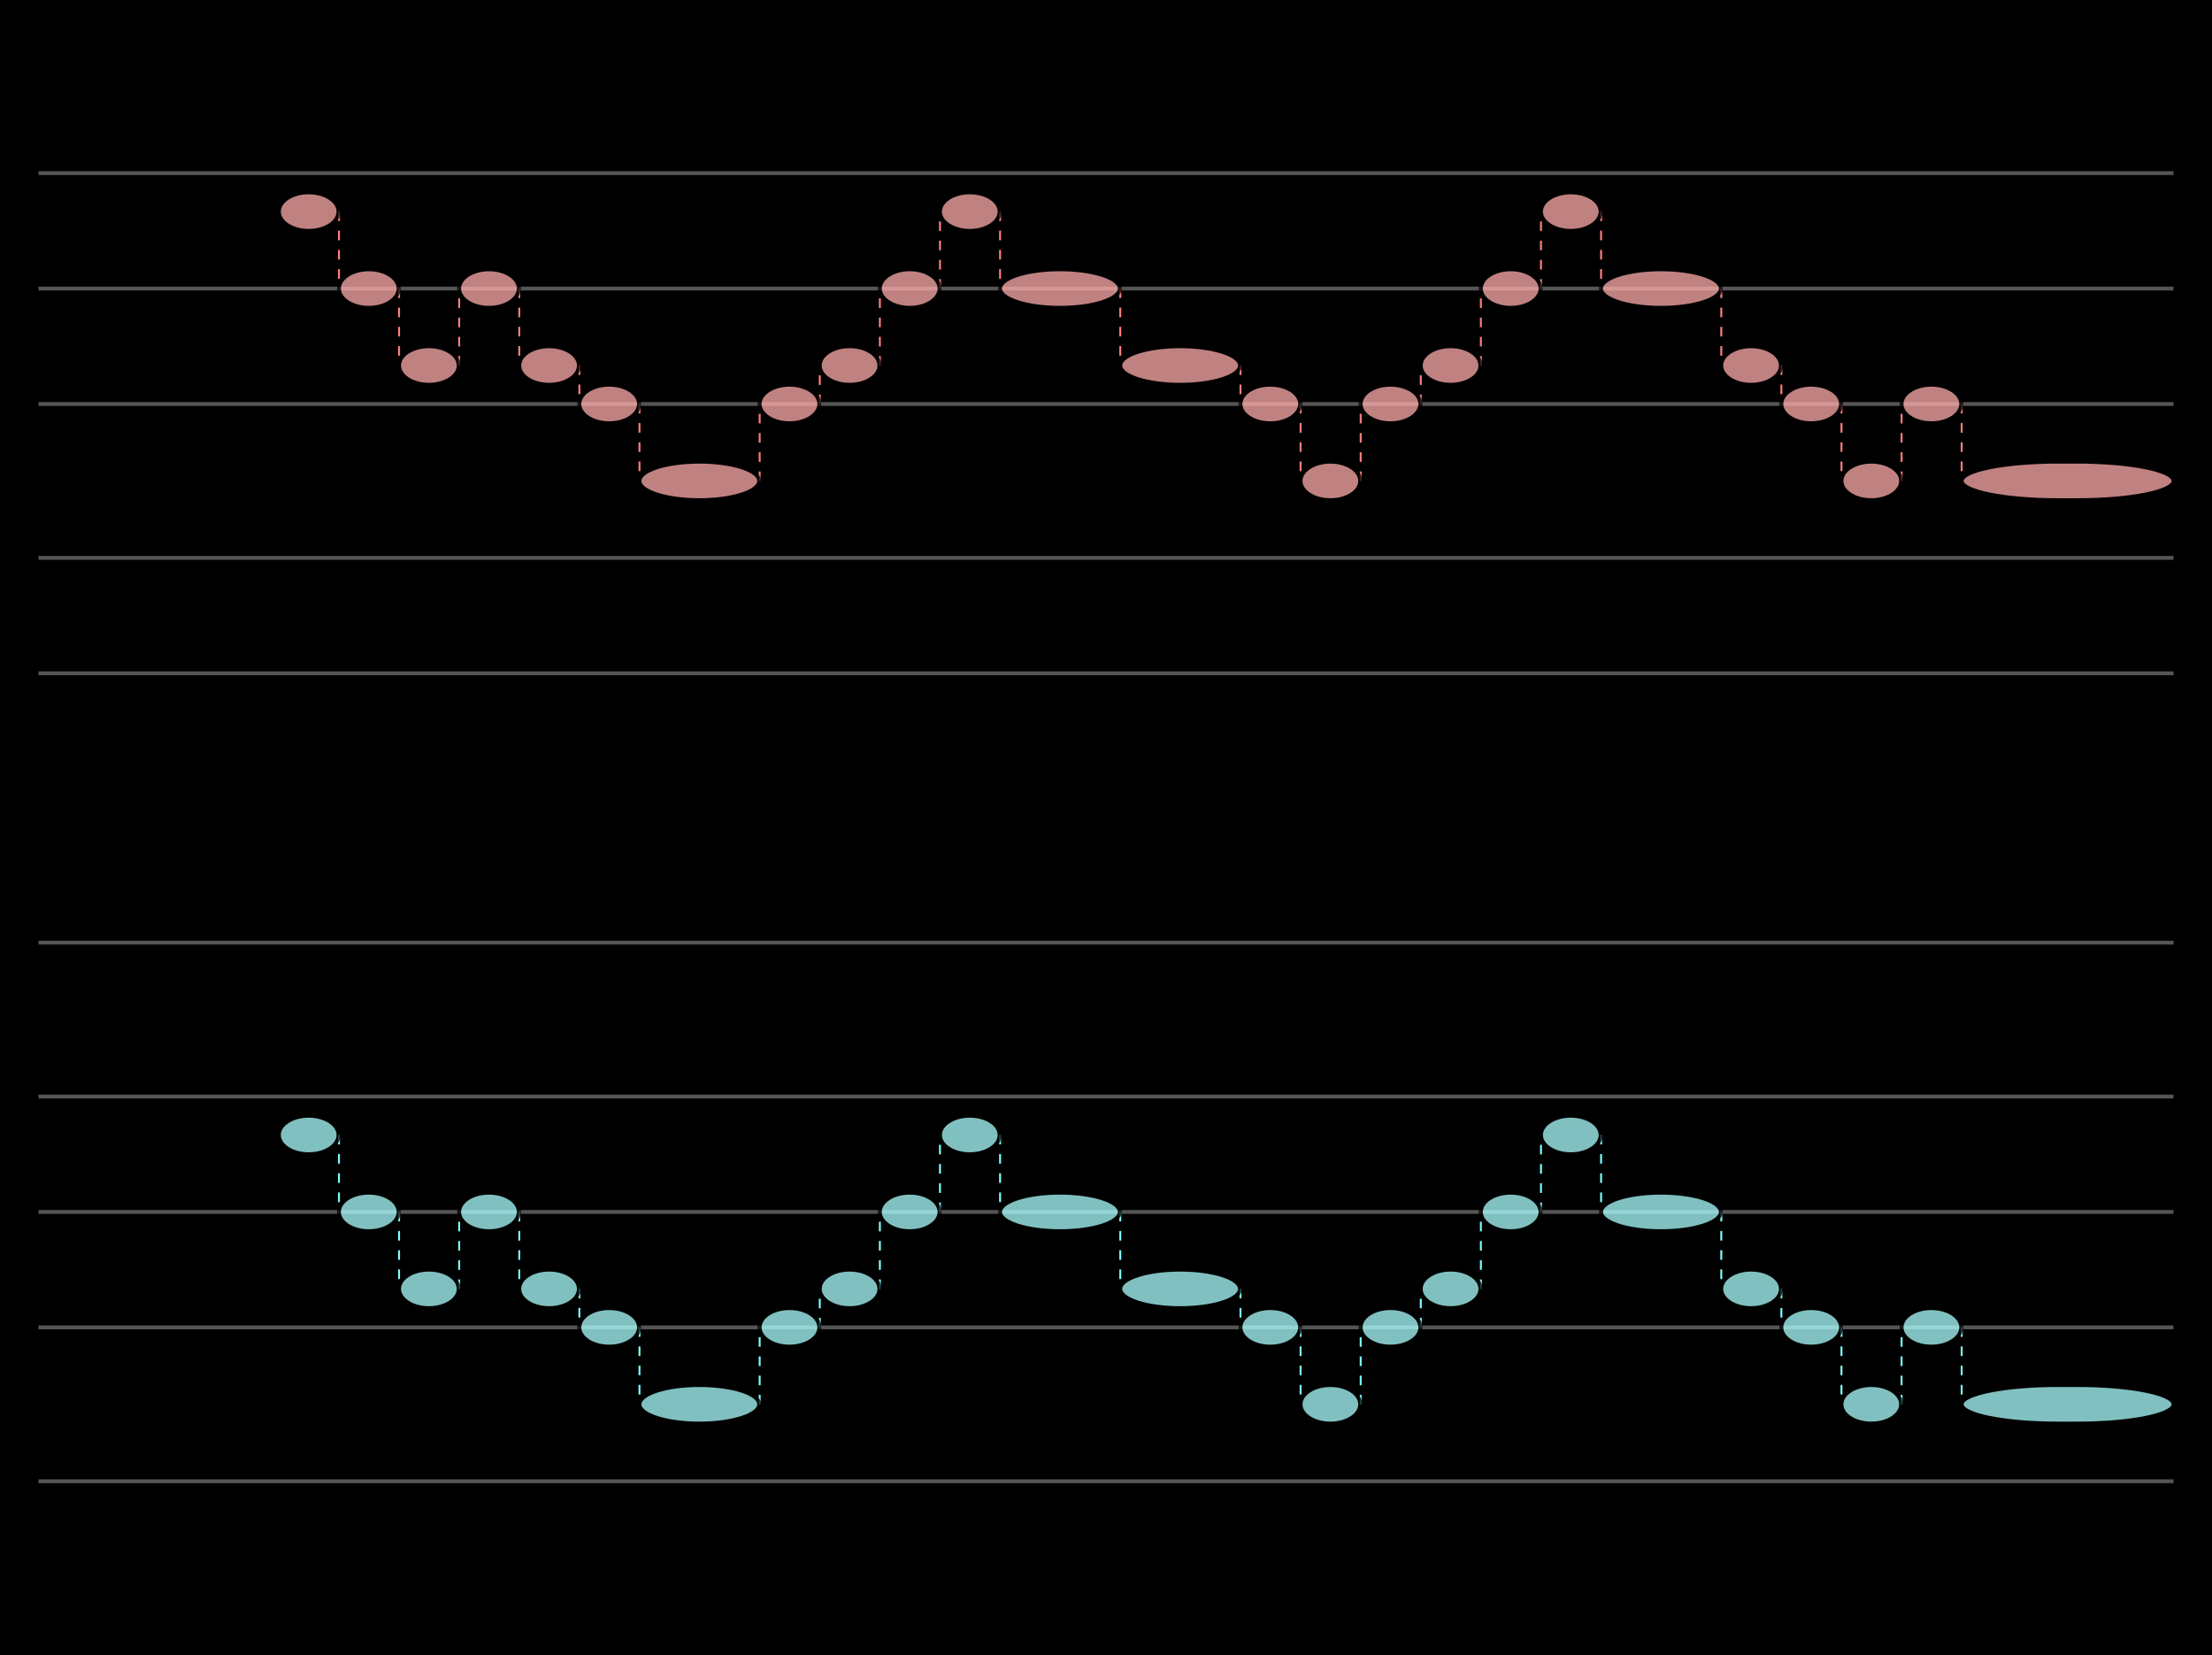
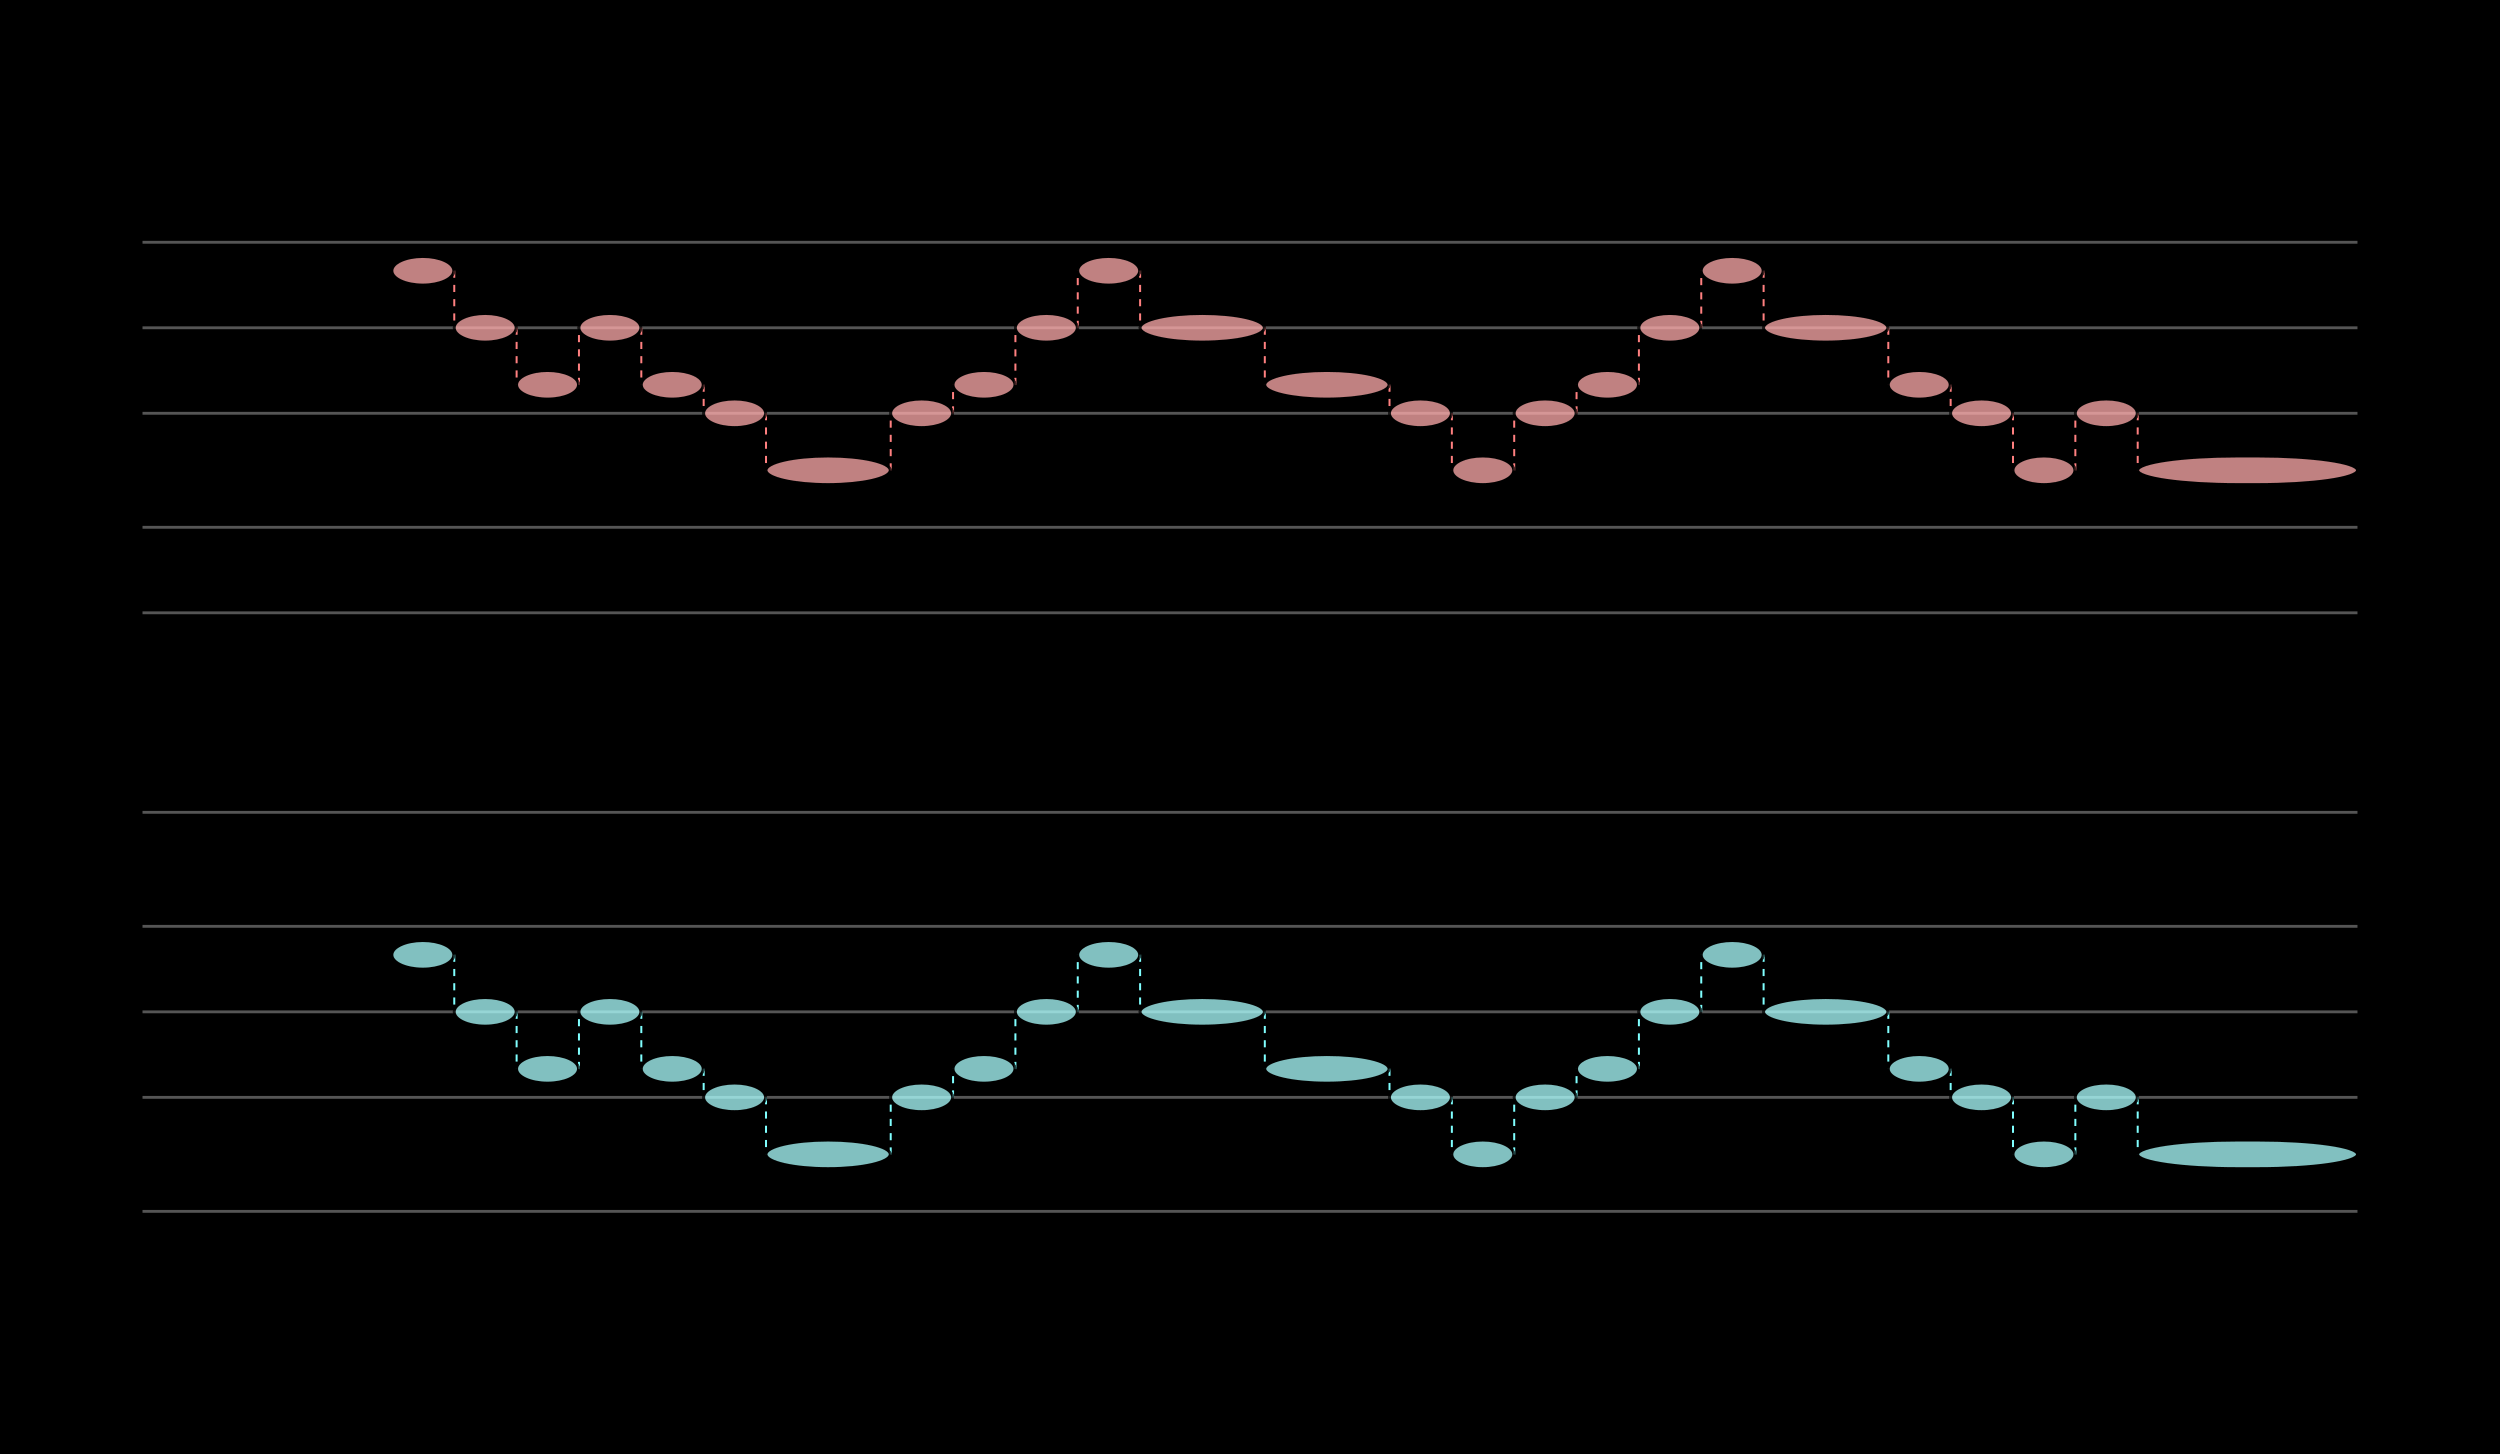
- <svg xmlns="http://www.w3.org/2000/svg" version="1.1" viewPort="0 40 22.203 41" viewBox="-10 -10 575.078 430" width="575.078" height="430">
+ <svg xmlns="http://www.w3.org/2000/svg" version="1.1" viewPort="0 40 22.203 41" viewBox="-30 -30 526.266 306" width="526.266" height="306">
  <filter id="constantOpacity">
    <feComponentTransfer>
      <feFuncA type="table" tableValues="0 .5 .5" />
    </feComponentTransfer>
  </filter>
  <rect class="background" x="-500%" y="-500%" width="1000%" height="1000%" style="fill:black" />
-   <g transform="scale(25, -10) translate(0, -81)">
+   <g transform="scale(21, -6) translate(0, -81)">
    <g class="staff-lines" stroke-width="0.1" stroke="#555555">
      <path d="M0 64.5 L22.203 64.5" />
      <path d="M0 67.5 L22.203 67.5" />
      <path d="M0 71.5 L22.203 71.5" />
      <path d="M0 74.5 L22.203 74.5" />
      <path d="M0 77.5 L22.203 77.5" />
      <path d="M0 43.5 L22.203 43.5" />
      <path d="M0 47.5 L22.203 47.5" />
      <path d="M0 50.5 L22.203 50.5" />
      <path d="M0 53.5 L22.203 53.5" />
      <path d="M0 57.5 L22.203 57.5" />
    </g>
-     <g style="stroke-width:1; stroke:black;">
+     <g style="stroke-width:0.6; stroke:black;">
      <g class="note-lines track-2" fill="none" stroke="hsl(180, 100%, 75%)" stroke-dasharray="0.25" stroke-width="0.02">
        <path d=" M3.12 52.5 L3.125 52.5 L3.125 50.5" />
        <path d=" M3.745 50.5 L3.75 50.5 L3.75 48.5" />
        <path d=" M4.37 48.5 L4.375 48.5 L4.375 50.5" />
        <path d=" M4.995 50.5 L5 50.5 L5 48.5" />
        <path d=" M5.62 48.5 L5.625 48.5 L5.625 47.5" />
        <path d=" M6.245 47.5 L6.25 47.5 L6.25 45.5" />
        <path d=" M7.495 45.5 L7.5 45.5 L7.5 47.5" />
        <path d=" M8.12 47.5 L8.125 47.5 L8.125 48.5" />
        <path d=" M8.745 48.5 L8.75 48.5 L8.75 50.5" />
        <path d=" M9.37 50.5 L9.375 50.5 L9.375 52.5" />
        <path d=" M9.995 52.5 L10 52.5 L10 50.5" />
        <path d=" M11.245 50.5 L11.25 50.5 L11.25 48.5" />
        <path d=" M12.495 48.5 L12.5 48.5 L12.5 47.5" />
        <path d=" M13.12 47.5 L13.125 47.5 L13.125 45.5" />
        <path d=" M13.745 45.5 L13.75 45.5 L13.75 47.5" />
        <path d=" M14.37 47.5 L14.375 47.5 L14.375 48.5" />
        <path d=" M14.995 48.5 L15 48.5 L15 50.5" />
        <path d=" M15.62 50.5 L15.625 50.5 L15.625 52.5" />
        <path d=" M16.245 52.5 L16.25 52.5 L16.25 50.5" />
        <path d=" M17.495 50.5 L17.5 50.5 L17.5 48.5" />
        <path d=" M18.12 48.5 L18.125 48.5 L18.125 47.5" />
        <path d=" M18.745 47.5 L18.75 47.5 L18.75 45.5" />
        <path d=" M19.37 45.5 L19.375 45.5 L19.375 47.5" />
        <path d=" M19.995 47.5 L20 47.5 L20 45.5" />
      </g>
      <g class="note-lines track-1" fill="none" stroke="hsl(0, 100%, 75%)" stroke-dasharray="0.25" stroke-width="0.02">
        <path d=" M3.12 76.5 L3.125 76.5 L3.125 74.5" />
        <path d=" M3.745 74.5 L3.75 74.5 L3.75 72.5" />
        <path d=" M4.37 72.5 L4.375 72.5 L4.375 74.5" />
        <path d=" M4.995 74.5 L5 74.5 L5 72.5" />
        <path d=" M5.62 72.5 L5.625 72.5 L5.625 71.5" />
        <path d=" M6.245 71.5 L6.25 71.5 L6.25 69.5" />
        <path d=" M7.495 69.5 L7.5 69.5 L7.5 71.5" />
        <path d=" M8.12 71.5 L8.125 71.5 L8.125 72.5" />
        <path d=" M8.745 72.5 L8.75 72.5 L8.75 74.5" />
        <path d=" M9.37 74.5 L9.375 74.5 L9.375 76.5" />
        <path d=" M9.995 76.5 L10 76.5 L10 74.5" />
        <path d=" M11.245 74.5 L11.25 74.5 L11.25 72.5" />
        <path d=" M12.495 72.5 L12.5 72.5 L12.5 71.5" />
        <path d=" M13.12 71.5 L13.125 71.5 L13.125 69.5" />
        <path d=" M13.745 69.5 L13.75 69.5 L13.75 71.5" />
        <path d=" M14.37 71.5 L14.375 71.5 L14.375 72.5" />
        <path d=" M14.995 72.5 L15 72.5 L15 74.5" />
        <path d=" M15.62 74.5 L15.625 74.5 L15.625 76.5" />
        <path d=" M16.245 76.5 L16.25 76.5 L16.25 74.5" />
        <path d=" M17.495 74.5 L17.5 74.5 L17.5 72.5" />
        <path d=" M18.12 72.5 L18.125 72.5 L18.125 71.5" />
        <path d=" M18.745 71.5 L18.75 71.5 L18.75 69.5" />
        <path d=" M19.37 69.5 L19.375 69.5 L19.375 71.5" />
        <path d=" M19.995 71.5 L20 71.5 L20 69.5" />
      </g>
      <g opacity="0.5" class="note-backdrops track-2" style="fill:white;">
        <rect vector-effect="non-scaling-stroke" class="note key-52 ont-2d500 offt-3d120 maxima" rx="1" ry="1" x="2.5" y="52" width="0.62" height="1" />
        <rect vector-effect="non-scaling-stroke" class="note key-50 ont-3d125 offt-3d745" rx="1" ry="1" x="3.125" y="50" width="0.62" height="1" />
        <rect vector-effect="non-scaling-stroke" class="note key-48 ont-3d750 offt-4d370" rx="1" ry="1" x="3.75" y="48" width="0.62" height="1" />
        <rect vector-effect="non-scaling-stroke" class="note key-50 ont-4d375 offt-4d995" rx="1" ry="1" x="4.375" y="50" width="0.62" height="1" />
        <rect vector-effect="non-scaling-stroke" class="note key-48 ont-5d000 offt-5d620" rx="1" ry="1" x="5" y="48" width="0.62" height="1" />
        <rect vector-effect="non-scaling-stroke" class="note key-47 ont-5d625 offt-6d245" rx="1" ry="1" x="5.625" y="47" width="0.62" height="1" />
        <rect vector-effect="non-scaling-stroke" class="note key-45 ont-6d250 offt-7d495 minima" rx="1" ry="1" x="6.25" y="45" width="1.245" height="1" />
        <rect vector-effect="non-scaling-stroke" class="note key-47 ont-7d500 offt-8d120" rx="1" ry="1" x="7.5" y="47" width="0.62" height="1" />
        <rect vector-effect="non-scaling-stroke" class="note key-48 ont-8d125 offt-8d745" rx="1" ry="1" x="8.125" y="48" width="0.62" height="1" />
        <rect vector-effect="non-scaling-stroke" class="note key-50 ont-8d750 offt-9d370" rx="1" ry="1" x="8.75" y="50" width="0.62" height="1" />
        <rect vector-effect="non-scaling-stroke" class="note key-52 ont-9d375 offt-9d995 maxima" rx="1" ry="1" x="9.375" y="52" width="0.62" height="1" />
        <rect vector-effect="non-scaling-stroke" class="note key-50 ont-10d000 offt-11d245" rx="1" ry="1" x="10" y="50" width="1.245" height="1" />
        <rect vector-effect="non-scaling-stroke" class="note key-48 ont-11d250 offt-12d495" rx="1" ry="1" x="11.25" y="48" width="1.245" height="1" />
        <rect vector-effect="non-scaling-stroke" class="note key-47 ont-12d500 offt-13d120" rx="1" ry="1" x="12.5" y="47" width="0.62" height="1" />
        <rect vector-effect="non-scaling-stroke" class="note key-45 ont-13d125 offt-13d745 minima" rx="1" ry="1" x="13.125" y="45" width="0.62" height="1" />
        <rect vector-effect="non-scaling-stroke" class="note key-47 ont-13d750 offt-14d370" rx="1" ry="1" x="13.75" y="47" width="0.62" height="1" />
        <rect vector-effect="non-scaling-stroke" class="note key-48 ont-14d375 offt-14d995" rx="1" ry="1" x="14.375" y="48" width="0.62" height="1" />
        <rect vector-effect="non-scaling-stroke" class="note key-50 ont-15d000 offt-15d620" rx="1" ry="1" x="15" y="50" width="0.62" height="1" />
        <rect vector-effect="non-scaling-stroke" class="note key-52 ont-15d625 offt-16d245 maxima" rx="1" ry="1" x="15.625" y="52" width="0.62" height="1" />
        <rect vector-effect="non-scaling-stroke" class="note key-50 ont-16d250 offt-17d495" rx="1" ry="1" x="16.25" y="50" width="1.245" height="1" />
        <rect vector-effect="non-scaling-stroke" class="note key-48 ont-17d500 offt-18d120" rx="1" ry="1" x="17.5" y="48" width="0.62" height="1" />
        <rect vector-effect="non-scaling-stroke" class="note key-47 ont-18d125 offt-18d745" rx="1" ry="1" x="18.125" y="47" width="0.62" height="1" />
        <rect vector-effect="non-scaling-stroke" class="note key-45 ont-18d750 offt-19d370 minima" rx="1" ry="1" x="18.75" y="45" width="0.62" height="1" />
        <rect vector-effect="non-scaling-stroke" class="note key-47 ont-19d375 offt-19d995" rx="1" ry="1" x="19.375" y="47" width="0.62" height="1" />
        <rect vector-effect="non-scaling-stroke" class="note key-45 ont-20d000 offt-22d203 minima" rx="1" ry="1" x="20" y="45" width="2.203" height="1" />
      </g>
      <g opacity="0.5" class="note-backdrops track-1" style="fill:white;">
        <rect vector-effect="non-scaling-stroke" class="note key-76 ont-2d500 offt-3d120 maxima" rx="1" ry="1" x="2.5" y="76" width="0.62" height="1" />
        <rect vector-effect="non-scaling-stroke" class="note key-74 ont-3d125 offt-3d745" rx="1" ry="1" x="3.125" y="74" width="0.62" height="1" />
        <rect vector-effect="non-scaling-stroke" class="note key-72 ont-3d750 offt-4d370" rx="1" ry="1" x="3.75" y="72" width="0.62" height="1" />
        <rect vector-effect="non-scaling-stroke" class="note key-74 ont-4d375 offt-4d995" rx="1" ry="1" x="4.375" y="74" width="0.62" height="1" />
        <rect vector-effect="non-scaling-stroke" class="note key-72 ont-5d000 offt-5d620" rx="1" ry="1" x="5" y="72" width="0.62" height="1" />
        <rect vector-effect="non-scaling-stroke" class="note key-71 ont-5d625 offt-6d245" rx="1" ry="1" x="5.625" y="71" width="0.62" height="1" />
        <rect vector-effect="non-scaling-stroke" class="note key-69 ont-6d250 offt-7d495 minima" rx="1" ry="1" x="6.25" y="69" width="1.245" height="1" />
        <rect vector-effect="non-scaling-stroke" class="note key-71 ont-7d500 offt-8d120" rx="1" ry="1" x="7.5" y="71" width="0.62" height="1" />
        <rect vector-effect="non-scaling-stroke" class="note key-72 ont-8d125 offt-8d745" rx="1" ry="1" x="8.125" y="72" width="0.62" height="1" />
        <rect vector-effect="non-scaling-stroke" class="note key-74 ont-8d750 offt-9d370" rx="1" ry="1" x="8.75" y="74" width="0.62" height="1" />
        <rect vector-effect="non-scaling-stroke" class="note key-76 ont-9d375 offt-9d995 maxima" rx="1" ry="1" x="9.375" y="76" width="0.62" height="1" />
        <rect vector-effect="non-scaling-stroke" class="note key-74 ont-10d000 offt-11d245" rx="1" ry="1" x="10" y="74" width="1.245" height="1" />
        <rect vector-effect="non-scaling-stroke" class="note key-72 ont-11d250 offt-12d495" rx="1" ry="1" x="11.25" y="72" width="1.245" height="1" />
        <rect vector-effect="non-scaling-stroke" class="note key-71 ont-12d500 offt-13d120" rx="1" ry="1" x="12.5" y="71" width="0.62" height="1" />
        <rect vector-effect="non-scaling-stroke" class="note key-69 ont-13d125 offt-13d745 minima" rx="1" ry="1" x="13.125" y="69" width="0.62" height="1" />
        <rect vector-effect="non-scaling-stroke" class="note key-71 ont-13d750 offt-14d370" rx="1" ry="1" x="13.75" y="71" width="0.62" height="1" />
        <rect vector-effect="non-scaling-stroke" class="note key-72 ont-14d375 offt-14d995" rx="1" ry="1" x="14.375" y="72" width="0.62" height="1" />
        <rect vector-effect="non-scaling-stroke" class="note key-74 ont-15d000 offt-15d620" rx="1" ry="1" x="15" y="74" width="0.62" height="1" />
        <rect vector-effect="non-scaling-stroke" class="note key-76 ont-15d625 offt-16d245 maxima" rx="1" ry="1" x="15.625" y="76" width="0.62" height="1" />
        <rect vector-effect="non-scaling-stroke" class="note key-74 ont-16d250 offt-17d495" rx="1" ry="1" x="16.25" y="74" width="1.245" height="1" />
        <rect vector-effect="non-scaling-stroke" class="note key-72 ont-17d500 offt-18d120" rx="1" ry="1" x="17.5" y="72" width="0.62" height="1" />
        <rect vector-effect="non-scaling-stroke" class="note key-71 ont-18d125 offt-18d745" rx="1" ry="1" x="18.125" y="71" width="0.62" height="1" />
        <rect vector-effect="non-scaling-stroke" class="note key-69 ont-18d750 offt-19d370 minima" rx="1" ry="1" x="18.75" y="69" width="0.62" height="1" />
        <rect vector-effect="non-scaling-stroke" class="note key-71 ont-19d375 offt-19d995" rx="1" ry="1" x="19.375" y="71" width="0.62" height="1" />
        <rect vector-effect="non-scaling-stroke" class="note key-69 ont-20d000 offt-22d203 minima" rx="1" ry="1" x="20" y="69" width="2.203" height="1" />
      </g>
      <g class="track-2" filter="url(#constantOpacity)" style="opacity:1; fill:hsl(180, 100%, 75%);">
        <rect vector-effect="non-scaling-stroke" class="note key-52 ont-2d500 offt-3d120 maxima" rx="1" ry="1" x="2.5" y="52" width="0.62" height="1" />
        <rect vector-effect="non-scaling-stroke" class="note key-50 ont-3d125 offt-3d745" rx="1" ry="1" x="3.125" y="50" width="0.62" height="1" />
        <rect vector-effect="non-scaling-stroke" class="note key-48 ont-3d750 offt-4d370" rx="1" ry="1" x="3.75" y="48" width="0.62" height="1" />
        <rect vector-effect="non-scaling-stroke" class="note key-50 ont-4d375 offt-4d995" rx="1" ry="1" x="4.375" y="50" width="0.62" height="1" />
        <rect vector-effect="non-scaling-stroke" class="note key-48 ont-5d000 offt-5d620" rx="1" ry="1" x="5" y="48" width="0.62" height="1" />
        <rect vector-effect="non-scaling-stroke" class="note key-47 ont-5d625 offt-6d245" rx="1" ry="1" x="5.625" y="47" width="0.62" height="1" />
        <rect vector-effect="non-scaling-stroke" class="note key-45 ont-6d250 offt-7d495 minima" rx="1" ry="1" x="6.25" y="45" width="1.245" height="1" />
        <rect vector-effect="non-scaling-stroke" class="note key-47 ont-7d500 offt-8d120" rx="1" ry="1" x="7.5" y="47" width="0.62" height="1" />
        <rect vector-effect="non-scaling-stroke" class="note key-48 ont-8d125 offt-8d745" rx="1" ry="1" x="8.125" y="48" width="0.62" height="1" />
        <rect vector-effect="non-scaling-stroke" class="note key-50 ont-8d750 offt-9d370" rx="1" ry="1" x="8.75" y="50" width="0.62" height="1" />
        <rect vector-effect="non-scaling-stroke" class="note key-52 ont-9d375 offt-9d995 maxima" rx="1" ry="1" x="9.375" y="52" width="0.62" height="1" />
        <rect vector-effect="non-scaling-stroke" class="note key-50 ont-10d000 offt-11d245" rx="1" ry="1" x="10" y="50" width="1.245" height="1" />
        <rect vector-effect="non-scaling-stroke" class="note key-48 ont-11d250 offt-12d495" rx="1" ry="1" x="11.25" y="48" width="1.245" height="1" />
        <rect vector-effect="non-scaling-stroke" class="note key-47 ont-12d500 offt-13d120" rx="1" ry="1" x="12.5" y="47" width="0.62" height="1" />
        <rect vector-effect="non-scaling-stroke" class="note key-45 ont-13d125 offt-13d745 minima" rx="1" ry="1" x="13.125" y="45" width="0.62" height="1" />
        <rect vector-effect="non-scaling-stroke" class="note key-47 ont-13d750 offt-14d370" rx="1" ry="1" x="13.75" y="47" width="0.62" height="1" />
        <rect vector-effect="non-scaling-stroke" class="note key-48 ont-14d375 offt-14d995" rx="1" ry="1" x="14.375" y="48" width="0.62" height="1" />
        <rect vector-effect="non-scaling-stroke" class="note key-50 ont-15d000 offt-15d620" rx="1" ry="1" x="15" y="50" width="0.62" height="1" />
        <rect vector-effect="non-scaling-stroke" class="note key-52 ont-15d625 offt-16d245 maxima" rx="1" ry="1" x="15.625" y="52" width="0.62" height="1" />
        <rect vector-effect="non-scaling-stroke" class="note key-50 ont-16d250 offt-17d495" rx="1" ry="1" x="16.25" y="50" width="1.245" height="1" />
        <rect vector-effect="non-scaling-stroke" class="note key-48 ont-17d500 offt-18d120" rx="1" ry="1" x="17.5" y="48" width="0.62" height="1" />
        <rect vector-effect="non-scaling-stroke" class="note key-47 ont-18d125 offt-18d745" rx="1" ry="1" x="18.125" y="47" width="0.62" height="1" />
        <rect vector-effect="non-scaling-stroke" class="note key-45 ont-18d750 offt-19d370 minima" rx="1" ry="1" x="18.75" y="45" width="0.62" height="1" />
        <rect vector-effect="non-scaling-stroke" class="note key-47 ont-19d375 offt-19d995" rx="1" ry="1" x="19.375" y="47" width="0.62" height="1" />
        <rect vector-effect="non-scaling-stroke" class="note key-45 ont-20d000 offt-22d203 minima" rx="1" ry="1" x="20" y="45" width="2.203" height="1" />
      </g>
      <g class="track-1" filter="url(#constantOpacity)" style="opacity:1; fill:hsl(0, 100%, 75%);">
        <rect vector-effect="non-scaling-stroke" class="note key-76 ont-2d500 offt-3d120 maxima" rx="1" ry="1" x="2.5" y="76" width="0.62" height="1" />
        <rect vector-effect="non-scaling-stroke" class="note key-74 ont-3d125 offt-3d745" rx="1" ry="1" x="3.125" y="74" width="0.62" height="1" />
        <rect vector-effect="non-scaling-stroke" class="note key-72 ont-3d750 offt-4d370" rx="1" ry="1" x="3.75" y="72" width="0.62" height="1" />
        <rect vector-effect="non-scaling-stroke" class="note key-74 ont-4d375 offt-4d995" rx="1" ry="1" x="4.375" y="74" width="0.62" height="1" />
        <rect vector-effect="non-scaling-stroke" class="note key-72 ont-5d000 offt-5d620" rx="1" ry="1" x="5" y="72" width="0.62" height="1" />
        <rect vector-effect="non-scaling-stroke" class="note key-71 ont-5d625 offt-6d245" rx="1" ry="1" x="5.625" y="71" width="0.62" height="1" />
        <rect vector-effect="non-scaling-stroke" class="note key-69 ont-6d250 offt-7d495 minima" rx="1" ry="1" x="6.25" y="69" width="1.245" height="1" />
        <rect vector-effect="non-scaling-stroke" class="note key-71 ont-7d500 offt-8d120" rx="1" ry="1" x="7.5" y="71" width="0.62" height="1" />
        <rect vector-effect="non-scaling-stroke" class="note key-72 ont-8d125 offt-8d745" rx="1" ry="1" x="8.125" y="72" width="0.62" height="1" />
        <rect vector-effect="non-scaling-stroke" class="note key-74 ont-8d750 offt-9d370" rx="1" ry="1" x="8.75" y="74" width="0.62" height="1" />
        <rect vector-effect="non-scaling-stroke" class="note key-76 ont-9d375 offt-9d995 maxima" rx="1" ry="1" x="9.375" y="76" width="0.62" height="1" />
        <rect vector-effect="non-scaling-stroke" class="note key-74 ont-10d000 offt-11d245" rx="1" ry="1" x="10" y="74" width="1.245" height="1" />
        <rect vector-effect="non-scaling-stroke" class="note key-72 ont-11d250 offt-12d495" rx="1" ry="1" x="11.25" y="72" width="1.245" height="1" />
        <rect vector-effect="non-scaling-stroke" class="note key-71 ont-12d500 offt-13d120" rx="1" ry="1" x="12.5" y="71" width="0.62" height="1" />
        <rect vector-effect="non-scaling-stroke" class="note key-69 ont-13d125 offt-13d745 minima" rx="1" ry="1" x="13.125" y="69" width="0.62" height="1" />
        <rect vector-effect="non-scaling-stroke" class="note key-71 ont-13d750 offt-14d370" rx="1" ry="1" x="13.75" y="71" width="0.62" height="1" />
        <rect vector-effect="non-scaling-stroke" class="note key-72 ont-14d375 offt-14d995" rx="1" ry="1" x="14.375" y="72" width="0.62" height="1" />
        <rect vector-effect="non-scaling-stroke" class="note key-74 ont-15d000 offt-15d620" rx="1" ry="1" x="15" y="74" width="0.62" height="1" />
        <rect vector-effect="non-scaling-stroke" class="note key-76 ont-15d625 offt-16d245 maxima" rx="1" ry="1" x="15.625" y="76" width="0.62" height="1" />
        <rect vector-effect="non-scaling-stroke" class="note key-74 ont-16d250 offt-17d495" rx="1" ry="1" x="16.25" y="74" width="1.245" height="1" />
        <rect vector-effect="non-scaling-stroke" class="note key-72 ont-17d500 offt-18d120" rx="1" ry="1" x="17.5" y="72" width="0.62" height="1" />
        <rect vector-effect="non-scaling-stroke" class="note key-71 ont-18d125 offt-18d745" rx="1" ry="1" x="18.125" y="71" width="0.62" height="1" />
        <rect vector-effect="non-scaling-stroke" class="note key-69 ont-18d750 offt-19d370 minima" rx="1" ry="1" x="18.75" y="69" width="0.62" height="1" />
        <rect vector-effect="non-scaling-stroke" class="note key-71 ont-19d375 offt-19d995" rx="1" ry="1" x="19.375" y="71" width="0.62" height="1" />
        <rect vector-effect="non-scaling-stroke" class="note key-69 ont-20d000 offt-22d203 minima" rx="1" ry="1" x="20" y="69" width="2.203" height="1" />
      </g>
    </g>
  </g>
</svg>
